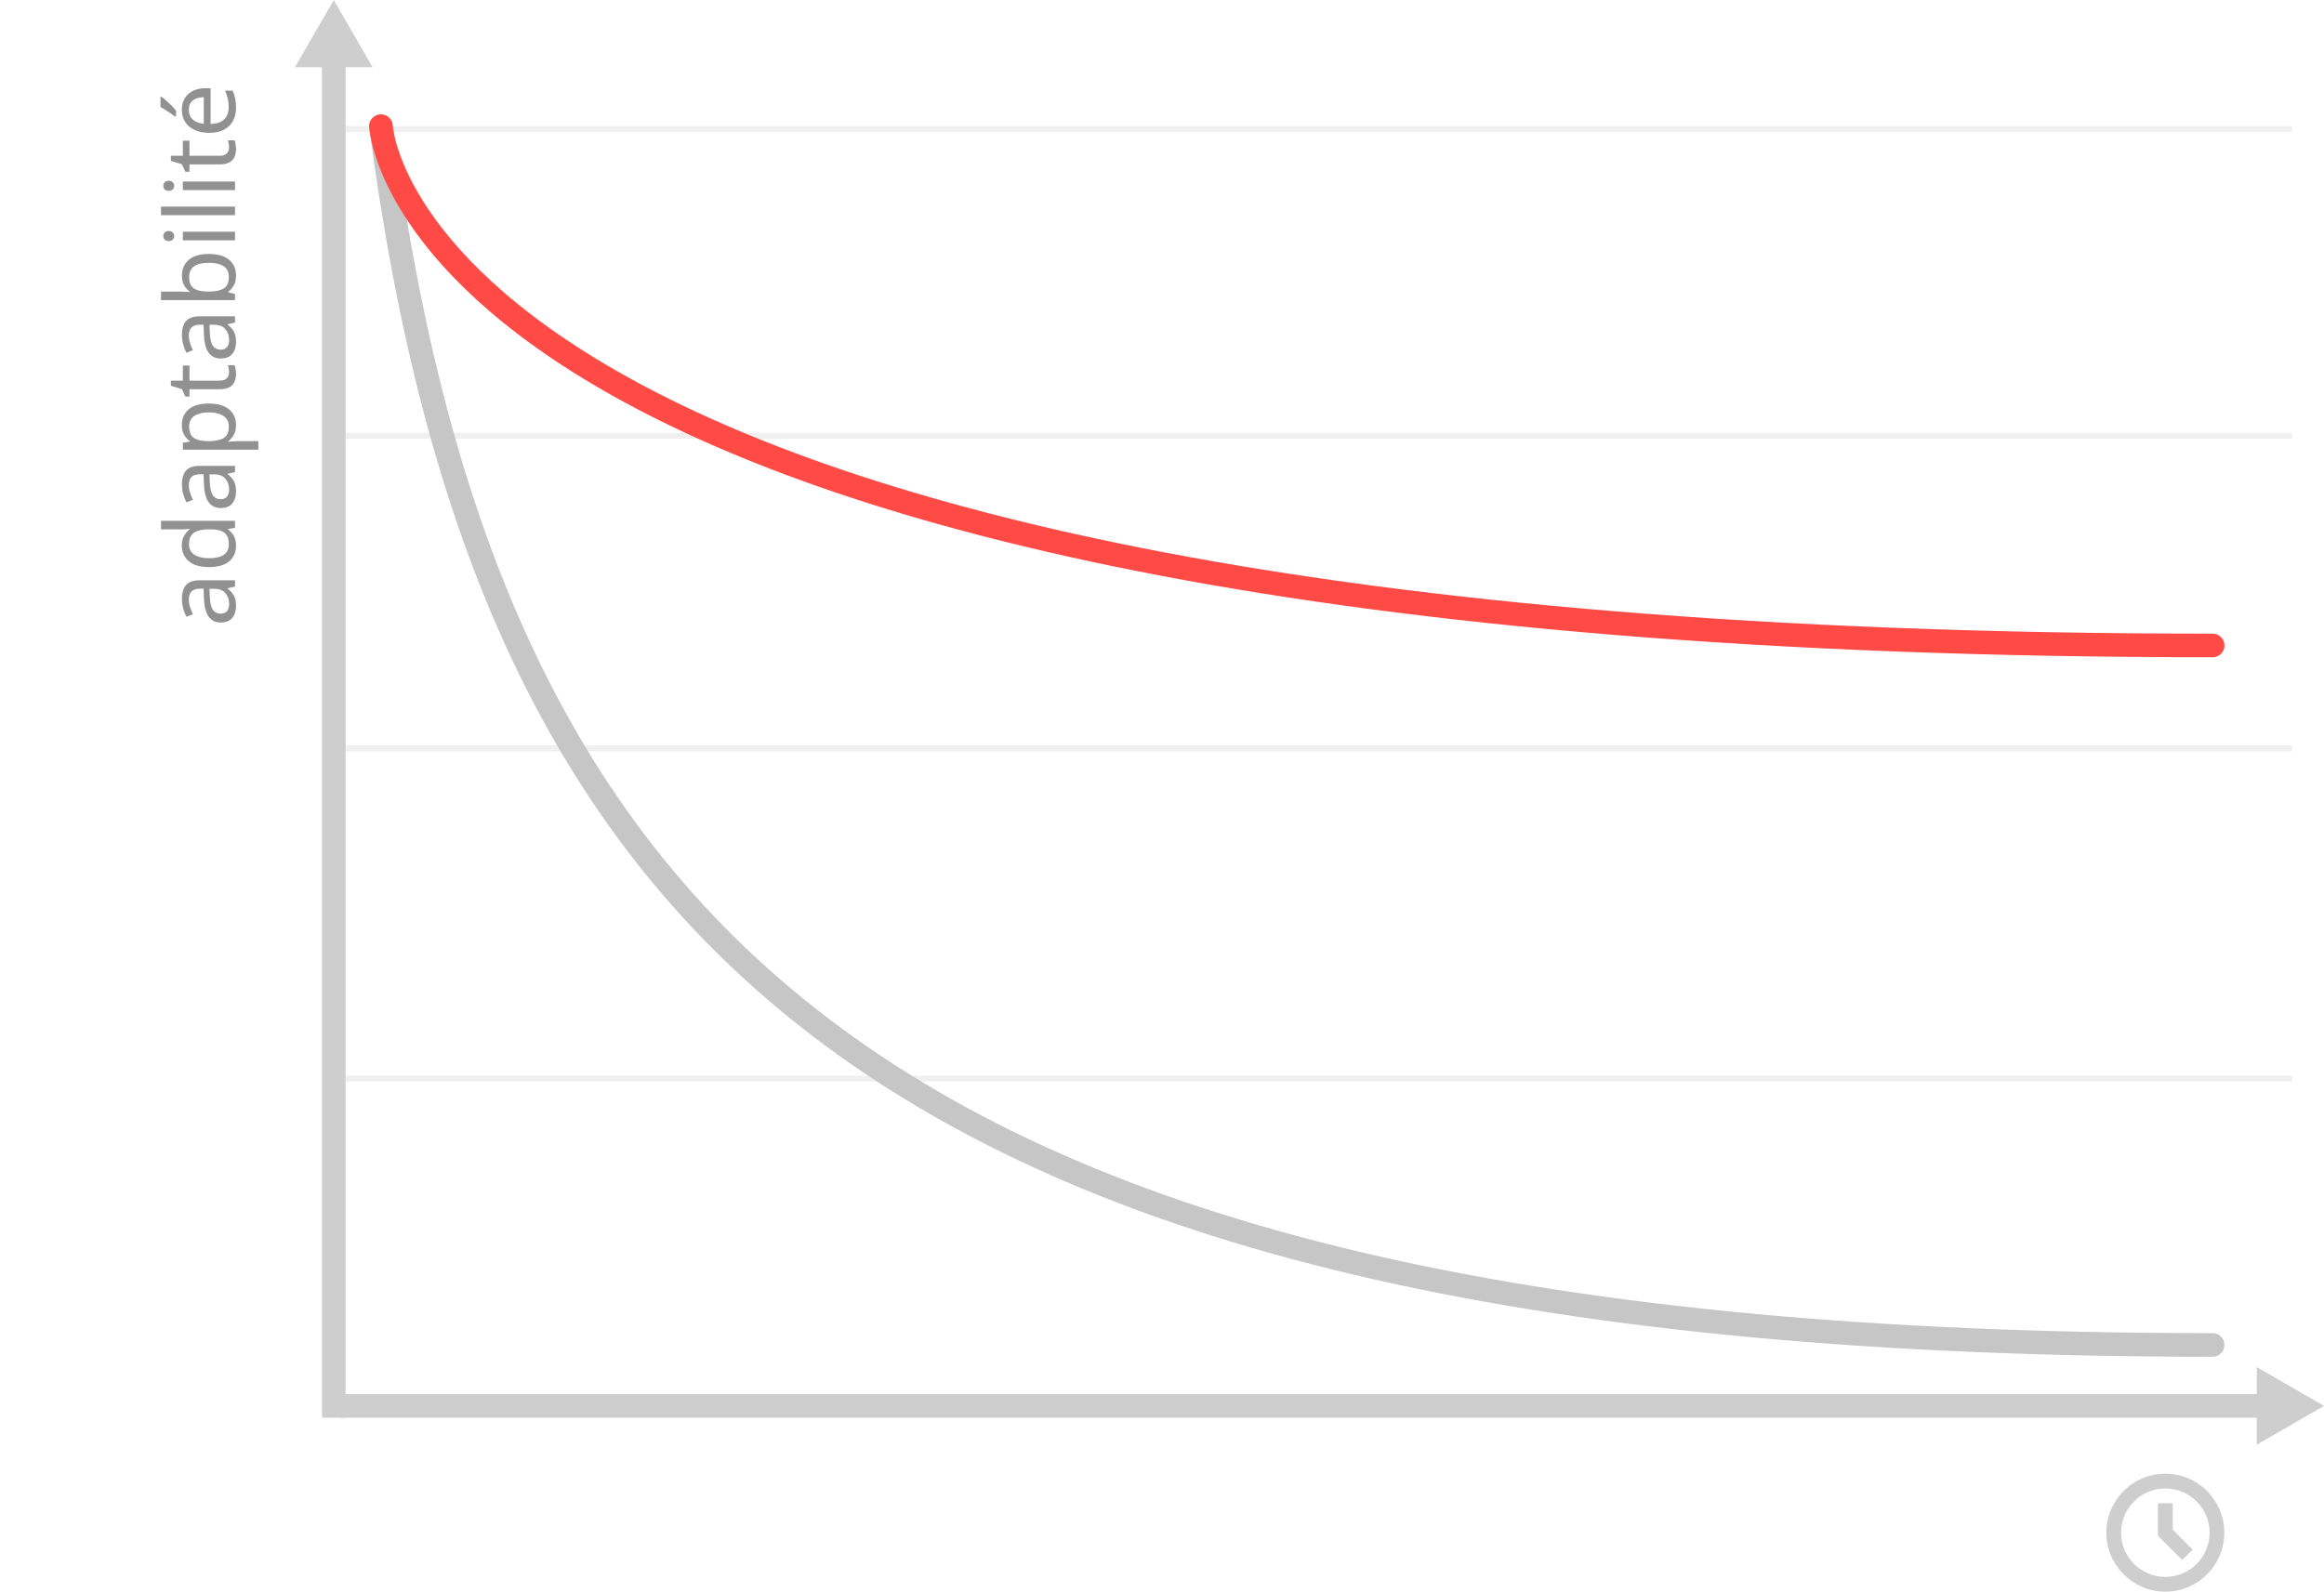
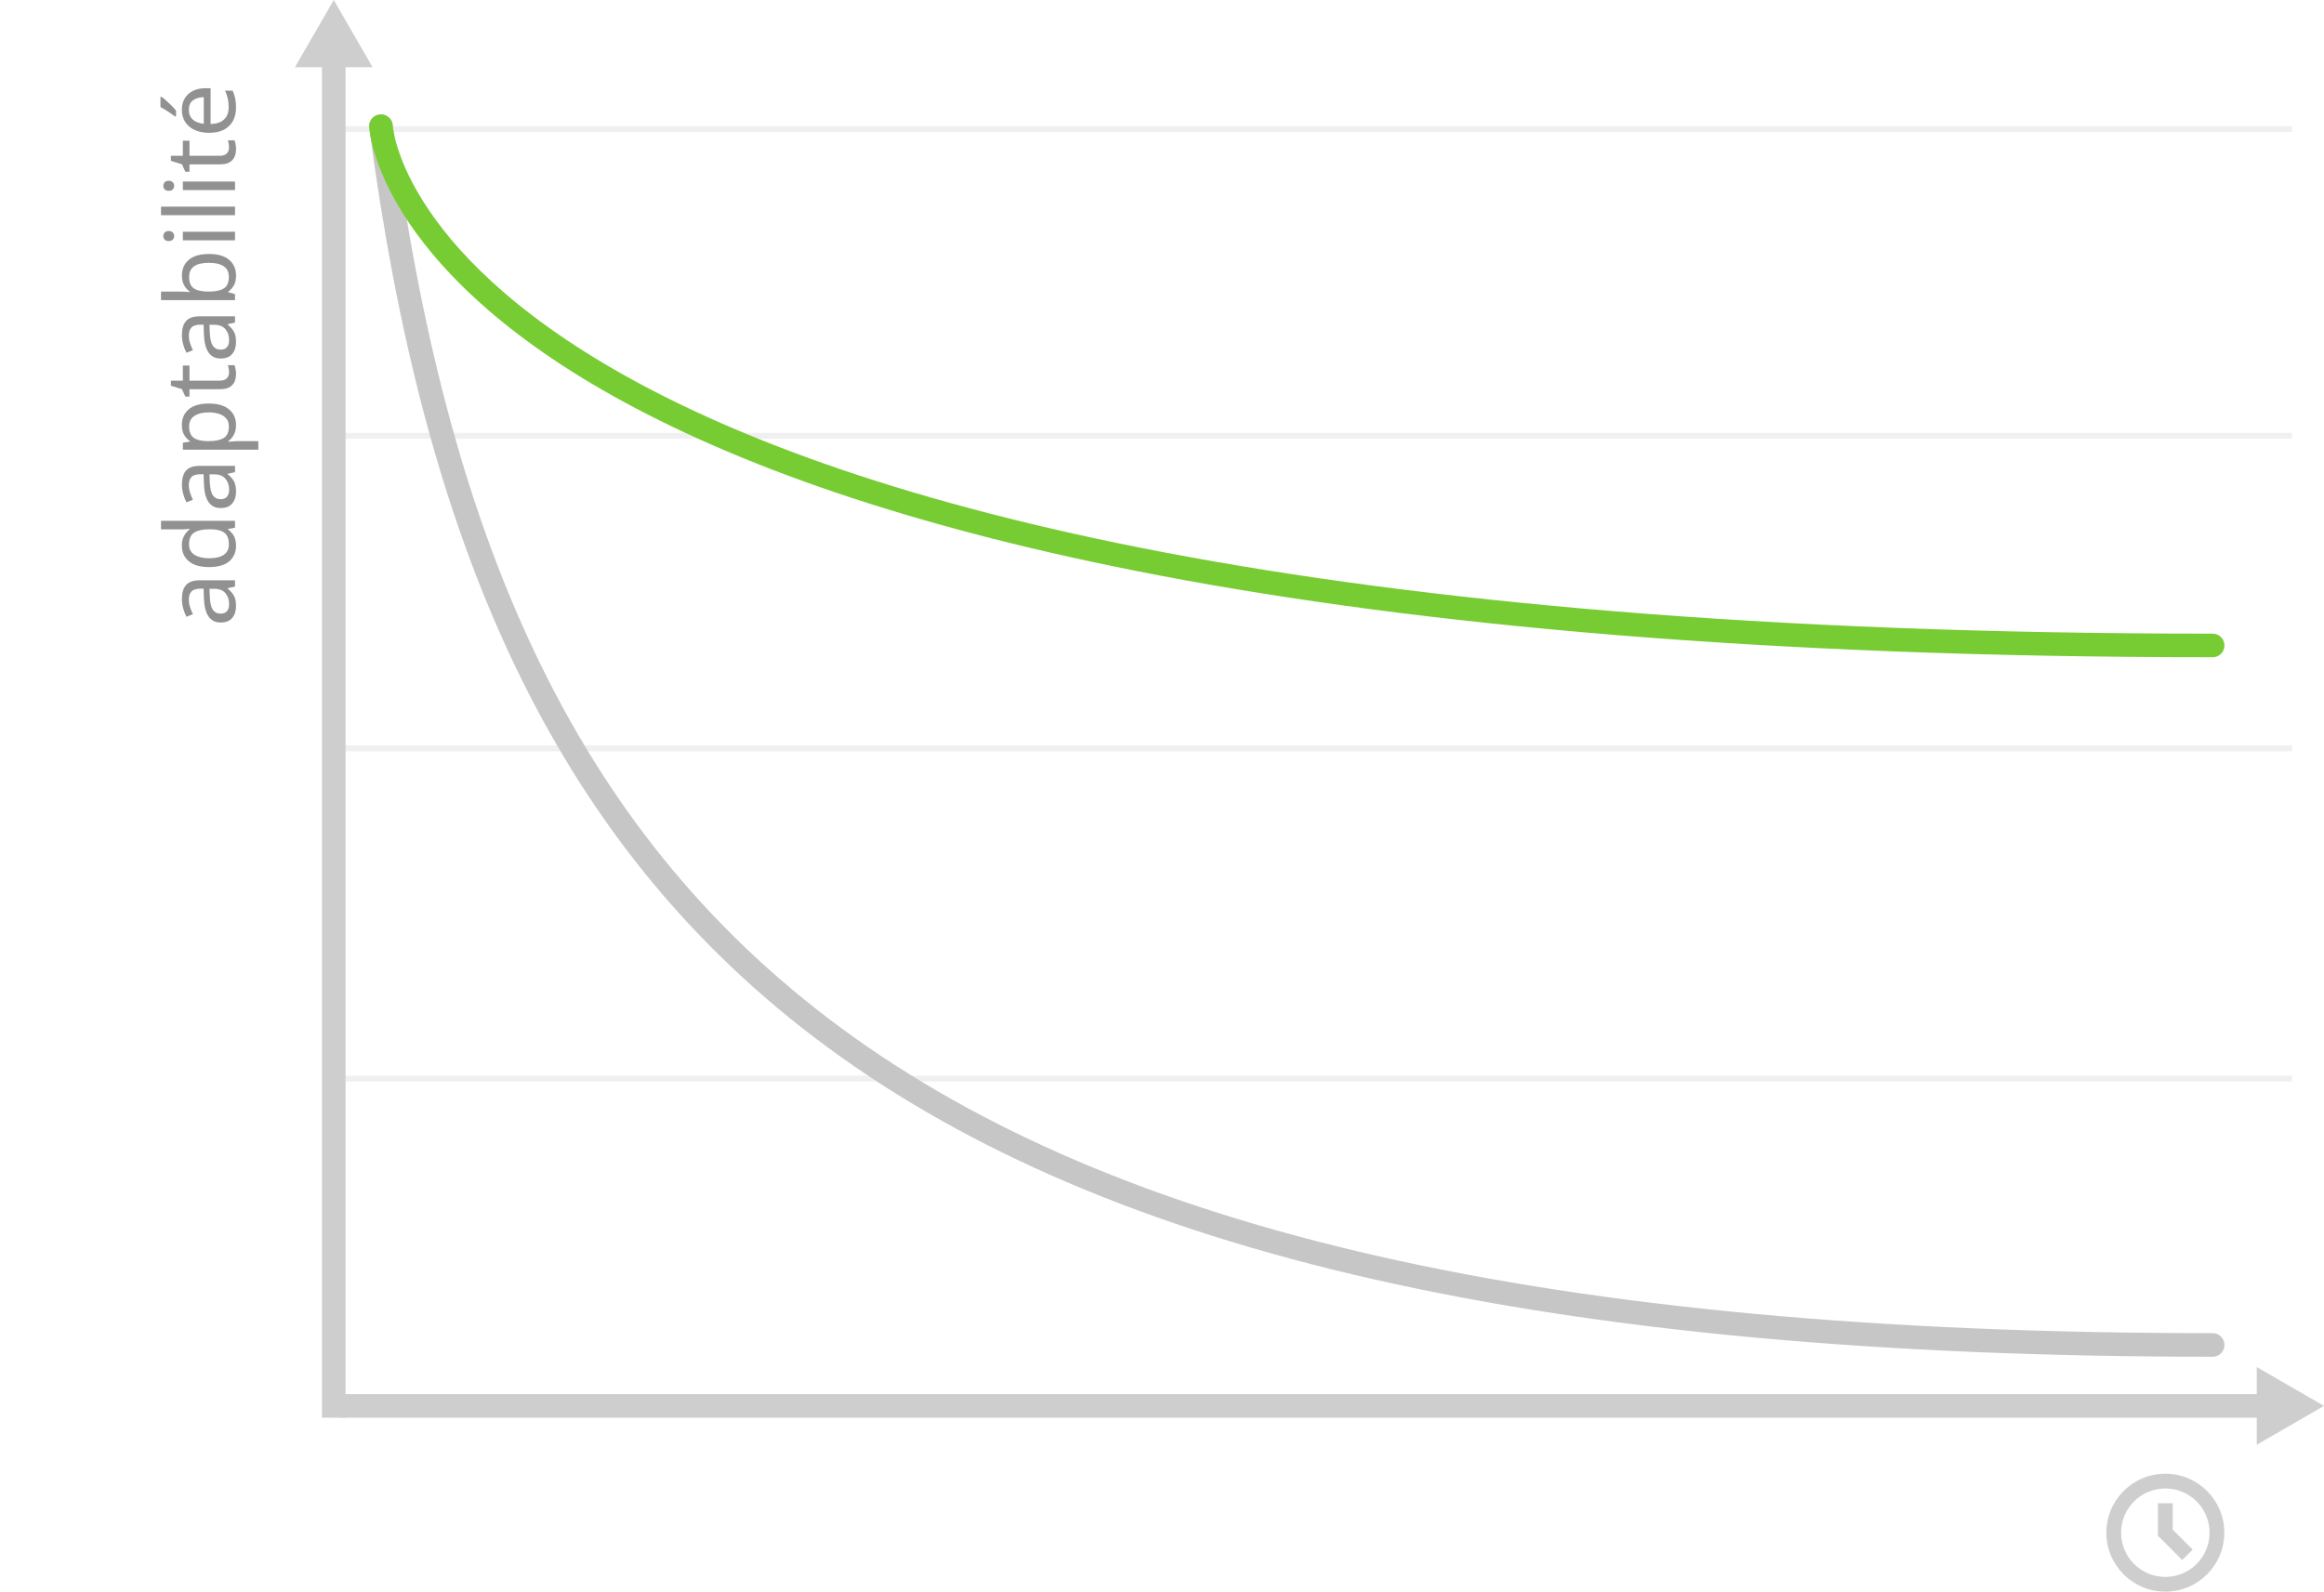
<svg xmlns="http://www.w3.org/2000/svg" version="1.1" id="agilite-valeur" x="0px" y="0px" width="393.98px" height="269.898px" viewBox="0 0 393.98 269.898" enable-background="new 0 0 393.98 269.898" xml:space="preserve">
  <g id="full">
    <g>
      <g id="a-plan">
        <line fill="none" stroke="#CECECE" stroke-width="4" stroke-miterlimit="10" x1="57.582" y1="238.398" x2="384.582" y2="238.398" />
        <g>
          <polygon fill="#CECECE" points="382.582,244.98 393.98,238.398 382.582,231.817     " />
        </g>
      </g>
    </g>
    <g>
      <g id="a-plan-2">
        <line fill="none" stroke="#CECECE" stroke-width="4" stroke-miterlimit="10" x1="56.582" y1="240.398" x2="56.582" y2="9.398" />
        <g>
          <polygon fill="#CECECE" points="63.164,11.398 56.583,0 50.001,11.398     " />
        </g>
      </g>
    </g>
    <text id="a-valeur" transform="matrix(-4.371139e-008 -1 1 -4.371139e-008 39.8425 106.3235)" fill="#919191" font-family="'MyriadPro-Regular'" font-size="16.5">adaptabilité</text>
    <g id="a-scales" opacity="0.3">
      <line id="a-scale-1" fill="none" stroke="#CECECE" stroke-miterlimit="10" x1="56.582" y1="126.898" x2="388.582" y2="126.898" />
      <line id="a-scale-2" fill="none" stroke="#CECECE" stroke-miterlimit="10" x1="56.582" y1="73.898" x2="388.582" y2="73.898" />
      <line id="a-scale-3" fill="none" stroke="#CECECE" stroke-miterlimit="10" x1="56.582" y1="182.898" x2="388.582" y2="182.898" />
      <line id="a-scale-4" fill="none" stroke="#CECECE" stroke-miterlimit="10" x1="56.582" y1="21.898" x2="388.582" y2="21.898" />
    </g>
    <path id="a-time" fill="#CECECE" d="M369.948,264.532l-4.116-4.116v-5.517h2.5v4.481l3.386,3.386L369.948,264.532z    M367.082,249.898c-5.521,0-10,4.477-10,10c0,5.521,4.479,10,10,10c5.523,0,10-4.479,10-10   C377.082,254.375,372.605,249.898,367.082,249.898z M367.082,267.398c-4.142,0-7.5-3.358-7.5-7.5c0-4.144,3.358-7.5,7.5-7.5   c4.144,0,7.5,3.356,7.5,7.5C374.582,264.04,371.224,267.398,367.082,267.398z" />
    <g>
      <g>
        <g>
          <path id="a-old-gris" fill="none" stroke="#C6C6C6" stroke-width="4" stroke-linecap="round" stroke-miterlimit="10" d="      M64.582,21.398c18.018,136.718,83.608,206.664,310.518,206.664" />
        </g>
      </g>
    </g>
    <g>
      <g>
        <g>
-           <path id="a-courbe-bleue" fill="none" stroke="#ff4a46" stroke-width="4" stroke-linecap="round" stroke-miterlimit="10" d="      M64.582,21.398c0,0,4.125,88.051,310.518,88.051" />
+           <path id="a-courbe-bleue" fill="none" stroke="#77cc33" stroke-width="4" stroke-linecap="round" stroke-miterlimit="10" d="      M64.582,21.398c0,0,4.125,88.051,310.518,88.051" />
        </g>
      </g>
    </g>
  </g>
</svg>
